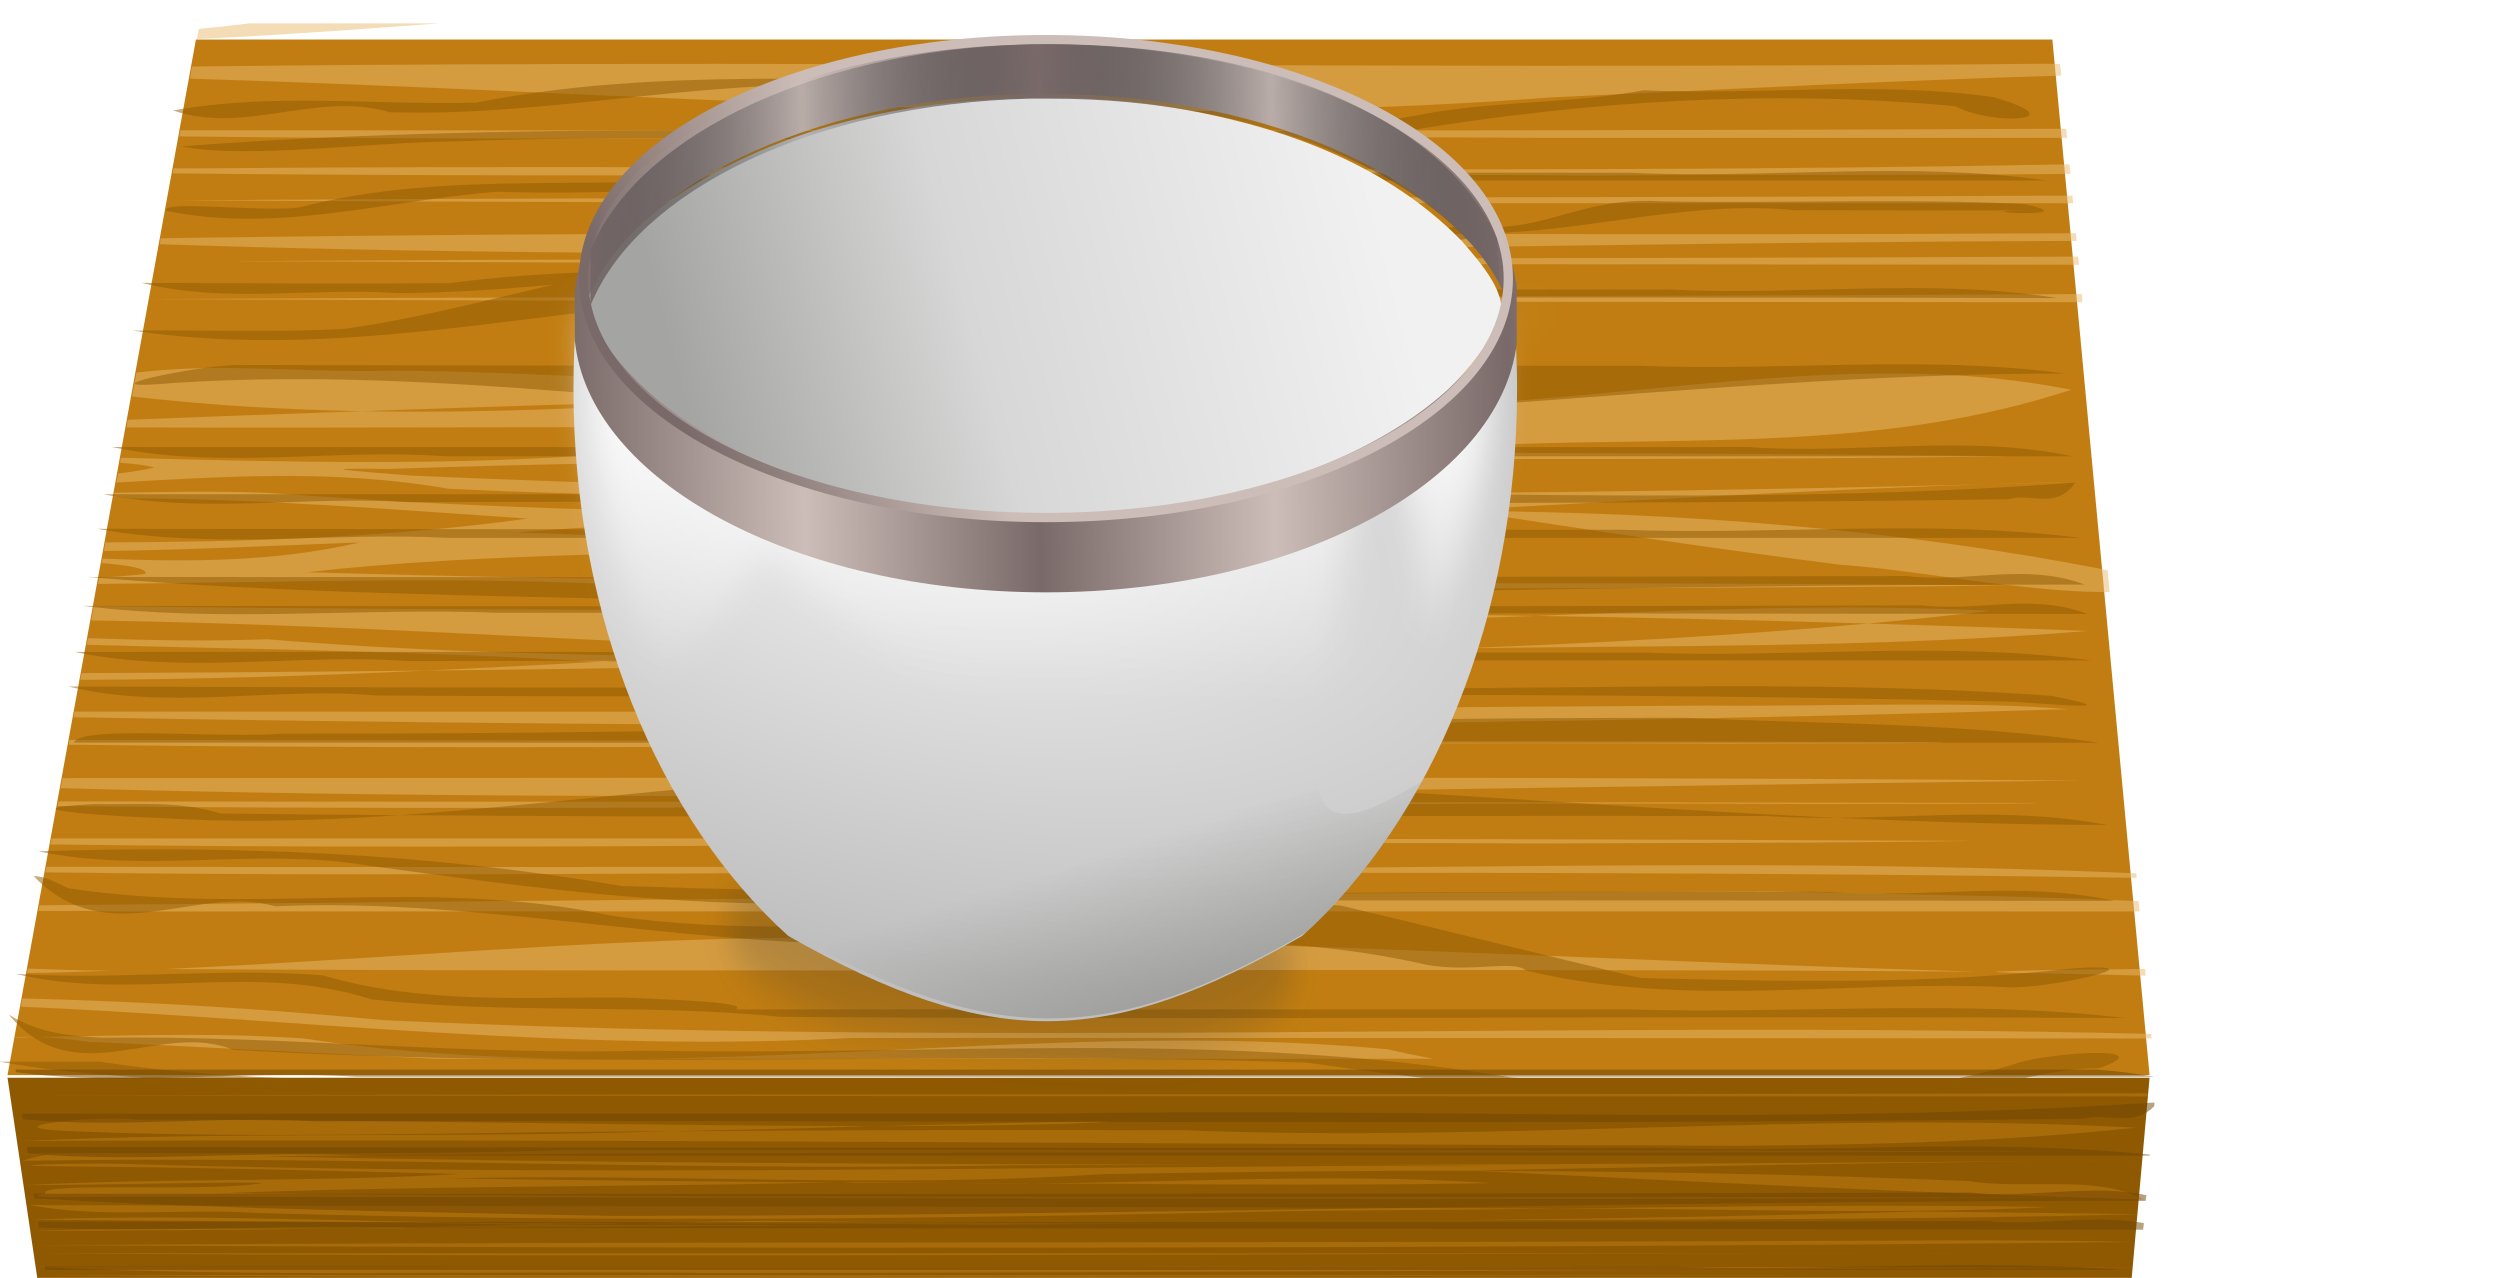
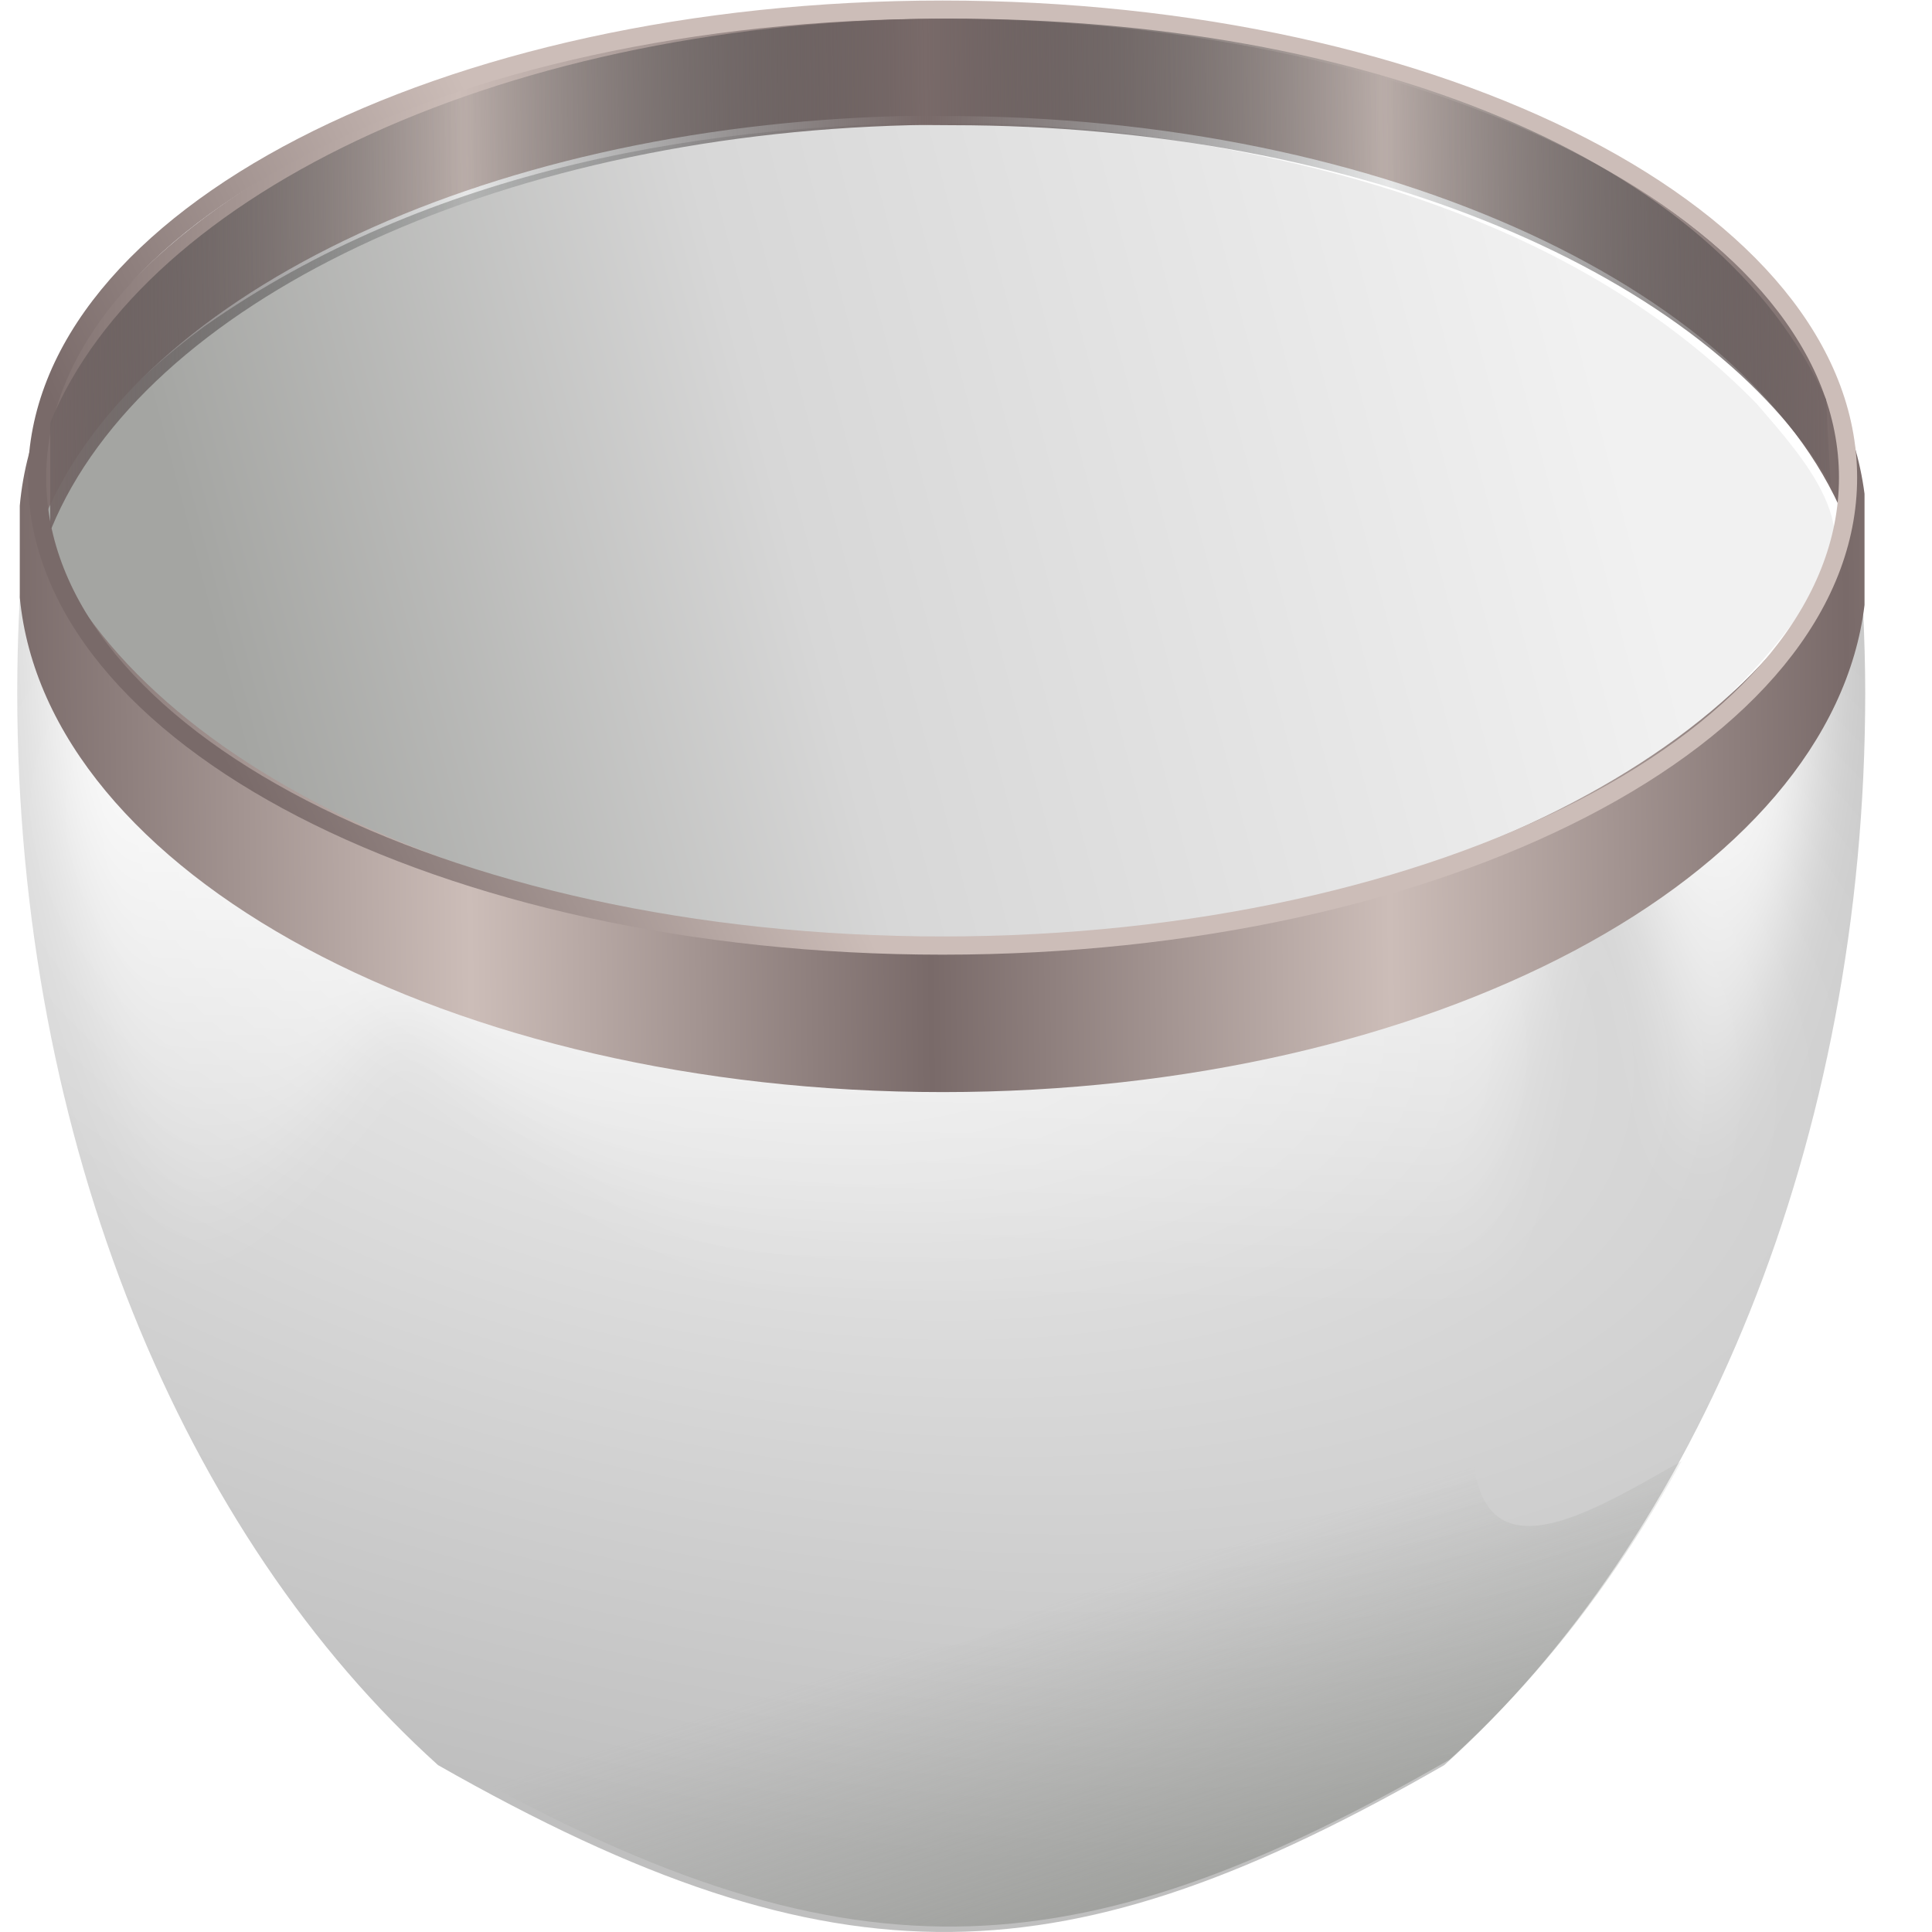
- <svg xmlns="http://www.w3.org/2000/svg" xmlns:xlink="http://www.w3.org/1999/xlink" id="svg3808" version="1.0" viewBox="0 0 1067.4 545.63">
+ <svg xmlns="http://www.w3.org/2000/svg" xmlns:xlink="http://www.w3.org/1999/xlink" id="svg3808" version="1.0" viewBox="0 0 256 256" width="256" height="256">
  <defs id="defs3810">
-     <linearGradient id="linearGradient3608" y2="71.791" gradientUnits="userSpaceOnUse" x2="206.24" gradientTransform="translate(218.87,562.77)" y1="71.791" x1="184.63">
-       <stop id="stop3604" style="stop-color:#c88678" offset="0" />
-       <stop id="stop3606" style="stop-color:#c88678;stop-opacity:0" offset="1" />
-     </linearGradient>
-     <linearGradient id="linearGradient3590" y2="67.395" gradientUnits="userSpaceOnUse" x2="196.02" gradientTransform="translate(218.87,562.77)" y1="67.395" x1="176.99">
-       <stop id="stop3586" style="stop-color:#c9705c" offset="0" />
-       <stop id="stop3588" style="stop-color:#c9705c;stop-opacity:0" offset="1" />
-     </linearGradient>
-     <filter id="filter3299">
-       <feGaussianBlur id="feGaussianBlur3301" stdDeviation="0.199" />
-     </filter>
-     <linearGradient id="linearGradient4081" y2="515.68" xlink:href="#linearGradient4037" gradientUnits="userSpaceOnUse" x2="435.24" gradientTransform="matrix(-0.26251,0.25079,-0.27175,-0.26151,562.8,701.31)" y1="553.16" x1="434.34" />
-     <filter id="filter4135" color-interpolation-filters="sRGB">
-       <feGaussianBlur id="feGaussianBlur4137" stdDeviation="0.768" />
-     </filter>
-     <radialGradient id="radialGradient4159" gradientUnits="userSpaceOnUse" cy="325.05" cx="404.6" gradientTransform="matrix(1,0,0,0.90121,0,32.113)" r="62.371">
-       <stop id="stop4155" style="stop-color:#a5a6a4" offset="0" />
-       <stop id="stop4157" style="stop-color:#a5a6a4;stop-opacity:0" offset="1" />
-     </radialGradient>
-     <linearGradient id="linearGradient4037">
-       <stop id="stop4039" style="stop-color:#a5a6a3" offset="0" />
-       <stop id="stop4041" style="stop-color:#efefef" offset="1" />
-     </linearGradient>
-     <linearGradient id="linearGradient4049" y2="515.68" xlink:href="#linearGradient4037" gradientUnits="userSpaceOnUse" x2="435.24" gradientTransform="matrix(-0.25295,0.25767,-0.33886,-0.20173,606.44,670.45)" y1="553.16" x1="434.34" />
-     <linearGradient id="linearGradient3202" y2="273.52" gradientUnits="userSpaceOnUse" x2="498.88" gradientTransform="matrix(-1,0,0,1,1086.1,0.5)" y1="269.02" x1="527">
-       <stop id="stop4225" style="stop-color:#ffffff;stop-opacity:0" offset="0" />
-       <stop id="stop4227" style="stop-color:#ffffff" offset="1" />
-     </linearGradient>
    <linearGradient id="linearGradient3200" y2="63.256" spreadMethod="reflect" gradientUnits="userSpaceOnUse" x2="238.51" gradientTransform="translate(247.66,164.5)" y1="63.609" x1="213">
      <stop id="stop3958" style="stop-color:#796a69" offset="0" />
      <stop id="stop3960" style="stop-color:#2e3436;stop-opacity:.118" offset="1" />
    </linearGradient>
-     <linearGradient id="linearGradient3198" y2="231.86" xlink:href="#linearGradient3155" gradientUnits="userSpaceOnUse" x2="43.581" y1="246" x1="14.08" />
    <linearGradient id="linearGradient3155">
      <stop id="stop3157" style="stop-color:#796a69" offset="0" />
      <stop id="stop3159" style="stop-color:#ccbdb8" offset="1" />
-     </linearGradient>
-     <linearGradient id="linearGradient3196" y2="63.256" xlink:href="#linearGradient3155" spreadMethod="reflect" gradientUnits="userSpaceOnUse" x2="238.51" gradientTransform="translate(247.24,164.01)" y1="63.609" x1="213" />
-     <linearGradient id="linearGradient3194" y2="264.52" gradientUnits="userSpaceOnUse" x2="520.38" y1="270.02" x1="493.5">
-       <stop id="stop4211" style="stop-color:#000000" offset="0" />
-       <stop id="stop4213" style="stop-color:#000000;stop-opacity:0" offset="1" />
    </linearGradient>
    <linearGradient id="linearGradient3192" y2="263.43" gradientUnits="userSpaceOnUse" x2="504.61" gradientTransform="matrix(-1,0,0,1,1085.5,0)" y1="283.69" x1="580.11">
      <stop id="stop4045" style="stop-color:#a4a5a2" offset="0" />
      <stop id="stop4196" style="stop-color:#d7d7d7" offset=".414" />
      <stop id="stop4047" style="stop-color:#f1f1f1" offset="1" />
    </linearGradient>
    <linearGradient id="linearGradient3190" y2="357.38" gradientUnits="userSpaceOnUse" x2="548.47" gradientTransform="translate(-5.7071,-20.793)" y1="386.38" x1="557.75">
      <stop id="stop4066" style="stop-color:#888a85" offset="0" />
      <stop id="stop4068" style="stop-color:#888a85;stop-opacity:0" offset="1" />
    </linearGradient>
-     <filter id="filter4109" color-interpolation-filters="sRGB">
-       <feGaussianBlur id="feGaussianBlur4111" stdDeviation="0.972" />
-     </filter>
-     <filter id="filter4158" color-interpolation-filters="sRGB">
+     <filter id="filter4158" style="color-interpolation-filters:sRGB">
      <feGaussianBlur id="feGaussianBlur4160" stdDeviation="1.716" />
    </filter>
    <linearGradient id="linearGradient3188" y2="496.5" gradientUnits="userSpaceOnUse" x2="401.94" gradientTransform="translate(137,-179.5)" y1="470.5" x1="402.44">
      <stop id="stop4130" style="stop-color:#ffffff;stop-opacity:0.8" offset="0" />
      <stop id="stop4132" style="stop-color:#ffffff;stop-opacity:0" offset="1" />
    </linearGradient>
    <radialGradient id="radialGradient3186" gradientUnits="userSpaceOnUse" cy="356.12" cx="530.25" gradientTransform="matrix(1.8794,0.40771,-0.20137,0.9282,-394.13,-249.25)" r="51.25">
      <stop id="stop3972" style="stop-color:#f0f0f0" offset="0" />
      <stop id="stop3974" style="stop-color:#bfbfbf" offset="1" />
    </radialGradient>
-     <filter id="filter4304" height="1.566" width="1.116" color-interpolation-filters="sRGB" y="-.283" x="-.058">
-       <feGaussianBlur id="feGaussianBlur4306" stdDeviation="2.366" />
-     </filter>
-     <radialGradient xlink:href="#radialGradient3186" id="radialGradient3301" gradientUnits="userSpaceOnUse" gradientTransform="matrix(1.8794,0.40771,-0.20137,0.9282,-394.13,-249.25)" cx="530.25" cy="356.12" r="51.25" />
-     <linearGradient xlink:href="#linearGradient3188" id="linearGradient3303" gradientUnits="userSpaceOnUse" gradientTransform="translate(137,-179.5)" x1="402.44" y1="470.5" x2="401.94" y2="496.5" />
-     <linearGradient xlink:href="#linearGradient3190" id="linearGradient3305" gradientUnits="userSpaceOnUse" gradientTransform="translate(-5.7071,-20.793)" x1="557.75" y1="386.38" x2="548.47" y2="357.38" />
-     <linearGradient xlink:href="#linearGradient3192" id="linearGradient3307" gradientUnits="userSpaceOnUse" gradientTransform="matrix(-1,0,0,1,1085.5,0)" x1="580.11" y1="283.69" x2="504.61" y2="263.43" />
-     <linearGradient xlink:href="#linearGradient3194" id="linearGradient3309" gradientUnits="userSpaceOnUse" x1="493.5" y1="270.02" x2="520.38" y2="264.52" />
-     <linearGradient xlink:href="#linearGradient3155" id="linearGradient3311" gradientUnits="userSpaceOnUse" gradientTransform="translate(247.24,164.01)" spreadMethod="reflect" x1="213" y1="63.609" x2="238.51" y2="63.256" />
-     <linearGradient xlink:href="#linearGradient3155" id="linearGradient3313" gradientUnits="userSpaceOnUse" x1="14.08" y1="246" x2="43.581" y2="231.86" />
-     <linearGradient xlink:href="#linearGradient3200" id="linearGradient3315" gradientUnits="userSpaceOnUse" gradientTransform="translate(247.66,164.5)" spreadMethod="reflect" x1="213" y1="63.609" x2="238.51" y2="63.256" />
-     <linearGradient xlink:href="#linearGradient3202" id="linearGradient3317" gradientUnits="userSpaceOnUse" gradientTransform="matrix(-1,0,0,1,1086.1,0.5)" x1="527" y1="269.02" x2="498.88" y2="273.52" />
-     <linearGradient xlink:href="#linearGradient4037" id="linearGradient3319" gradientUnits="userSpaceOnUse" gradientTransform="matrix(-0.25295,0.25767,-0.33886,-0.20173,606.44,670.45)" x1="434.34" y1="553.16" x2="435.24" y2="515.68" />
-     <radialGradient xlink:href="#radialGradient4159" id="radialGradient3321" gradientUnits="userSpaceOnUse" gradientTransform="matrix(1,0,0,0.90121,0,32.113)" cx="404.6" cy="325.05" r="62.371" />
-     <linearGradient xlink:href="#linearGradient4037" id="linearGradient3323" gradientUnits="userSpaceOnUse" gradientTransform="matrix(-0.26251,0.25079,-0.27175,-0.26151,562.8,701.31)" x1="434.34" y1="553.16" x2="435.24" y2="515.68" />
-     <linearGradient xlink:href="#linearGradient3590" id="linearGradient3325" gradientUnits="userSpaceOnUse" gradientTransform="translate(218.87,562.77)" x1="176.99" y1="67.395" x2="196.02" y2="67.395" />
-     <linearGradient xlink:href="#linearGradient3608" id="linearGradient3327" gradientUnits="userSpaceOnUse" gradientTransform="translate(218.87,562.77)" x1="184.63" y1="71.791" x2="206.24" y2="71.791" />
-     <linearGradient xlink:href="#linearGradient3608" id="linearGradient3486" gradientUnits="userSpaceOnUse" gradientTransform="matrix(3.9305,0,0,3.9983,-39.27146,-159.9355)" x1="184.63" y1="71.791" x2="206.24" y2="71.791" />
-     <linearGradient xlink:href="#linearGradient3590" id="linearGradient3497" gradientUnits="userSpaceOnUse" gradientTransform="matrix(3.9305,0,0,3.9983,-39.27146,-159.9355)" x1="176.99" y1="67.395" x2="196.02" y2="67.395" />
-     <linearGradient xlink:href="#linearGradient4037" id="linearGradient3571" gradientUnits="userSpaceOnUse" gradientTransform="matrix(-1.031796,1.002734,-1.068113,-1.045595,1312.545,393.989)" x1="434.34" y1="553.16" x2="435.24" y2="515.68" />
-     <linearGradient xlink:href="#linearGradient4037" id="linearGradient3576" gradientUnits="userSpaceOnUse" gradientTransform="matrix(-0.99422,1.030242,-1.331889,-0.8065771,1482.171,270.6014)" x1="434.34" y1="553.16" x2="435.24" y2="515.68" />
-     <radialGradient xlink:href="#radialGradient3186" id="radialGradient3600" gradientUnits="userSpaceOnUse" gradientTransform="matrix(1.8794,0.40771,-0.20137,0.9282,-394.13,-249.25)" cx="530.25" cy="356.12" r="51.25" />
-     <linearGradient xlink:href="#linearGradient3188" id="linearGradient3602" gradientUnits="userSpaceOnUse" gradientTransform="translate(137,-179.5)" x1="402.44" y1="470.5" x2="401.94" y2="496.5" />
-     <linearGradient xlink:href="#linearGradient3190" id="linearGradient3604" gradientUnits="userSpaceOnUse" gradientTransform="translate(-5.7071,-20.793)" x1="557.75" y1="386.38" x2="548.47" y2="357.38" />
-     <linearGradient xlink:href="#linearGradient3192" id="linearGradient3606" gradientUnits="userSpaceOnUse" gradientTransform="matrix(-1,0,0,1,1085.5,0)" x1="580.11" y1="283.69" x2="504.61" y2="263.43" />
-     <linearGradient xlink:href="#linearGradient3194" id="linearGradient3609" gradientUnits="userSpaceOnUse" x1="493.5" y1="270.02" x2="520.38" y2="264.52" />
-     <linearGradient xlink:href="#linearGradient3155" id="linearGradient3611" gradientUnits="userSpaceOnUse" gradientTransform="translate(247.24,164.01)" spreadMethod="reflect" x1="213" y1="63.609" x2="238.51" y2="63.256" />
-     <linearGradient xlink:href="#linearGradient3155" id="linearGradient3613" gradientUnits="userSpaceOnUse" x1="14.08" y1="246" x2="43.581" y2="231.86" />
-     <linearGradient xlink:href="#linearGradient3200" id="linearGradient3615" gradientUnits="userSpaceOnUse" gradientTransform="translate(247.66,164.5)" spreadMethod="reflect" x1="213" y1="63.609" x2="238.51" y2="63.256" />
-     <linearGradient xlink:href="#linearGradient3202" id="linearGradient3617" gradientUnits="userSpaceOnUse" gradientTransform="matrix(-1,0,0,1,1086.1,0.5)" x1="527" y1="269.02" x2="498.88" y2="273.52" />
-     <linearGradient xlink:href="#linearGradient3190" id="linearGradient3628" gradientUnits="userSpaceOnUse" gradientTransform="matrix(3.9305,0,0,3.9983,-1388.129,-1071.76)" x1="557.75" y1="386.38" x2="548.47" y2="357.38" />
-     <radialGradient xlink:href="#radialGradient3186" id="radialGradient3633" gradientUnits="userSpaceOnUse" gradientTransform="matrix(7.386982,1.630147,-0.7914848,3.711222,-2914.825,-1985.199)" cx="530.25" cy="356.12" r="51.25" />
-     <linearGradient xlink:href="#linearGradient3192" id="linearGradient3642" gradientUnits="userSpaceOnUse" gradientTransform="matrix(-1,0,0,1,1085.5,0)" x1="580.11" y1="283.69" x2="504.61" y2="263.43" />
-     <linearGradient xlink:href="#linearGradient3194" id="linearGradient3644" gradientUnits="userSpaceOnUse" x1="493.5" y1="270.02" x2="520.38" y2="264.52" />
-     <linearGradient xlink:href="#linearGradient3155" id="linearGradient3646" gradientUnits="userSpaceOnUse" gradientTransform="translate(247.24,164.01)" spreadMethod="reflect" x1="213" y1="63.609" x2="238.51" y2="63.256" />
-     <linearGradient xlink:href="#linearGradient3155" id="linearGradient3648" gradientUnits="userSpaceOnUse" x1="14.08" y1="246" x2="43.581" y2="231.86" />
-     <linearGradient xlink:href="#linearGradient3200" id="linearGradient3650" gradientUnits="userSpaceOnUse" gradientTransform="translate(247.66,164.5)" spreadMethod="reflect" x1="213" y1="63.609" x2="238.51" y2="63.256" />
-     <linearGradient xlink:href="#linearGradient3202" id="linearGradient3652" gradientUnits="userSpaceOnUse" gradientTransform="matrix(-1,0,0,1,1086.1,0.5)" x1="527" y1="269.02" x2="498.88" y2="273.52" />
-     <linearGradient xlink:href="#linearGradient3202" id="linearGradient3655" gradientUnits="userSpaceOnUse" gradientTransform="matrix(-3.9305,0,0,3.9983,2901.338,-954.0251)" x1="527" y1="269.02" x2="498.88" y2="273.52" />
-     <linearGradient xlink:href="#linearGradient3194" id="linearGradient3662" gradientUnits="userSpaceOnUse" x1="493.5" y1="270.02" x2="520.38" y2="264.52" gradientTransform="matrix(3.9305,0,0,3.9983,-1367.578,-956.0242)" />
-     <linearGradient xlink:href="#linearGradient3192" id="linearGradient3665" gradientUnits="userSpaceOnUse" gradientTransform="matrix(-3.9305,0,0,3.9983,2898.98,-956.0242)" x1="580.11" y1="283.69" x2="504.61" y2="263.43" />
    <radialGradient xlink:href="#radialGradient3186" id="radialGradient3752" gradientUnits="userSpaceOnUse" gradientTransform="matrix(7.386982,1.630147,-0.7914848,3.711222,-2914.825,-1985.199)" cx="530.25" cy="356.12" r="51.25" />
    <linearGradient xlink:href="#linearGradient3190" id="linearGradient3754" gradientUnits="userSpaceOnUse" gradientTransform="matrix(3.9305,0,0,3.9983,-1388.129,-1071.76)" x1="557.75" y1="386.38" x2="548.47" y2="357.38" />
    <linearGradient xlink:href="#linearGradient3188" id="linearGradient3756" gradientUnits="userSpaceOnUse" gradientTransform="translate(137,-179.5)" x1="402.44" y1="470.5" x2="401.94" y2="496.5" />
    <linearGradient xlink:href="#linearGradient3192" id="linearGradient3758" gradientUnits="userSpaceOnUse" gradientTransform="matrix(-3.9305,0,0,3.9983,2898.98,-956.0242)" x1="580.11" y1="283.69" x2="504.61" y2="263.43" />
    <linearGradient xlink:href="#linearGradient3155" id="linearGradient3760" gradientUnits="userSpaceOnUse" gradientTransform="translate(247.24,164.01)" spreadMethod="reflect" x1="213" y1="63.609" x2="238.51" y2="63.256" />
    <linearGradient xlink:href="#linearGradient3155" id="linearGradient3762" gradientUnits="userSpaceOnUse" x1="14.08" y1="246" x2="43.581" y2="231.86" />
    <linearGradient xlink:href="#linearGradient3200" id="linearGradient3764" gradientUnits="userSpaceOnUse" gradientTransform="translate(247.66,164.5)" spreadMethod="reflect" x1="213" y1="63.609" x2="238.51" y2="63.256" />
  </defs>
-   <g id="g3766" transform="matrix(0.8618005,0,0,1.732182,-0.00623626,-399.4817)">
-     <path d="M 97.078,240.374 3.728,495.626 H 1064.963 L 1016.814,240.374 H 97.078 z" style="fill:#c17d11" id="rect4126" />
-     <path d="M 18.468,545.605 3.728,496.265 H 1064.963 l -8.844,49.339 H 18.468 z" style="fill:#8f5902" id="path3151" />
-     <g id="g3667">
-       <path id="path3231" style="opacity:0.5;fill:#e9b96e" d="m 123.726,236.376 c -8.372,0.48 -16.783,1 -25.195,1.359 l -0.983,2.519 c 40.091,-0.92 80.064,-2.399 120.155,-3.878 h -93.978 z m 231.782,9.996 c -86.825,0 -173.571,0.12 -260.396,0.64 l -0.983,2.999 c 224.943,3.359 449.964,13.074 674.945,4.598 84.073,-1.919 168.068,-4.118 252.142,-5.358 l -0.629,-2.879 c -5.463,0 -10.927,-0.04 -16.351,0 -216.256,1.04 -432.551,0.04 -648.768,0 h 0.039 z m 668.185,15.993 c -311.414,0.68 -622.827,0.36 -934.241,0.36 l -0.629,1.519 c 224.628,1.319 449.335,-0.4 673.963,0.36 h 261.26 l -0.354,-2.239 z m 1.611,8.756 c -308.466,2.879 -616.931,-0.28 -925.397,1 H 85.994 l -0.472,1.239 c 235.201,1.199 470.559,-0.2 705.761,0.52 78.138,-0.32 156.316,0 234.494,-0.4 l -0.511,-2.359 h 0.039 z m 1.454,7.717 c -313.693,0.8 -627.308,0.12 -941.001,1.16 313.811,0.88 627.544,0.68 941.355,0.72 l -0.393,-1.919 0.039,0.04 z m -599.283,9.276 c -115.95,0.04 -231.899,0.4 -347.849,1.239 l -0.472,1.479 c 316.484,5.198 633.164,-0.32 949.687,-0.84 l -0.393,-1.879 c -200.338,0.56 -400.675,-0.08 -601.013,0 h 0.039 z m 602.113,5.758 c -305.007,0.72 -610.053,0.2 -915.06,1.12 305.164,0.72 610.289,0.72 915.453,0.88 l -0.354,-1.999 h -0.039 z m 1.847,9.236 c -319.078,0.96 -638.117,0.28 -957.195,1.239 319.157,0.76 638.274,0.6 957.43,0.76 l -0.236,-1.999 z m -919.501,18.232 c -15.172,-0.04 -30.108,0.28 -44.336,1.12 l -2.201,5.878 c 37.969,2.199 75.937,3.279 113.984,3.638 58.8,-1.04 117.679,-1.999 176.479,-2.639 -58.84,1.919 -117.679,3.159 -176.479,2.639 -38.715,0.68 -77.392,1.359 -116.107,2.119 l -0.59,1.879 c 229.03,0.4 458.021,-1.759 686.973,4.118 92.092,-1.599 185.48,1.439 276.471,-13.394 -99.245,-9.876 -203.01,1.319 -303.395,3.518 -121.295,-2.439 -242.59,-2.319 -363.925,-1 31.051,-1.04 62.063,-2.199 93.114,-3.399 -85.488,0.32 -171.016,-3.399 -256.465,-3.838 -26.531,0.44 -55.42,-0.56 -83.523,-0.64 z m 339.988,4.518 c 37.34,-0.16 74.68,-1.08 112.019,-3.399 l -9.63,-0.32 c -34.156,1.04 -68.273,2.319 -102.429,3.638 l 0.039,0.08 z M 309.914,342.211 c -83.366,3.399 -166.692,2.319 -250.058,1.239 l -0.354,1.239 c 6.76,0.24 12.696,0.6 17.058,1.16 -4.952,0.56 -11.202,1.12 -18.041,1.479 l -0.865,2.239 c 54.752,-1.559 109.543,-3.279 164.334,1.519 172.942,4.198 345.963,0.12 518.944,1.479 -107.656,1.439 -215.706,0.08 -323.519,4.278 -95.157,0.36 -190.315,-1.279 -285.472,-4.758 -25.037,-0.44 -50.075,-0.24 -75.151,0 l -0.393,0.88 c 2.909,0.12 5.739,0.28 8.608,0.48 65.482,0.12 130.964,2.839 196.407,4.998 -69.609,4.798 -139.415,5.758 -209.181,5.878 l -0.747,2.119 c 42.292,-0.28 84.624,-1.319 126.877,-2.119 -42.449,4.878 -85.017,4.838 -127.623,3.998 l -0.354,1.12 c 13.482,0.48 22.876,1.359 21.618,2.639 -7.625,0.44 -15.329,0.76 -22.954,1 l -0.511,1.479 c 97.712,-0.4 195.464,-2.319 293.215,1.12 217.357,-0.16 439.98,0.4 654.31,-0.72 -281.424,-1.439 -562.887,0.84 -844.075,-3.279 92.917,-5.238 185.913,-3.958 278.79,-7.117 -58.329,-0.64 -116.736,-1.519 -175.143,-2.719 18.906,-0.68 37.851,-1.359 56.756,-1.879 43.629,1.279 87.257,3.039 130.925,4.118 26.806,-1.04 53.573,-2.399 80.339,-4.518 67.487,-1.999 135.052,-3.199 202.657,-2.999 l -3.302,-0.24 c 104.198,-2.759 208.356,-5.997 312.593,-6.997 -277.297,3.798 -554.672,4.558 -831.93,-1.479 -26.256,-1.08 -53.966,-1.959 -11.674,-1.639 267.588,-4.438 535.216,-1.199 802.805,-3.119 -228.283,-1.359 -456.606,-0.76 -684.89,-0.88 z m 416.358,14.354 c 61.67,4.758 123.3,9.316 185.009,13.234 26.295,0.92 55.97,3.439 84.742,5.118 h 0.472 c 16.783,1 33.252,1.679 48.66,1.639 l -0.983,-5.398 C 938.598,360.883 832.435,356.925 726.272,356.565 z m -282.996,7.477 c -3.891,0.16 -7.743,0.4 -11.634,0.52 100.228,1.08 200.416,1.399 301.155,0.88 1.022,-0.16 0.55,-0.44 -0.865,-0.64 h -0.118 c -11.005,-1.519 -79.042,-3.918 -103.058,-3.878 -61.945,4.758 -123.771,4.638 -185.48,3.119 z m -396.863,15.993 -1.218,3.519 c 117.679,0.84 235.358,4.838 352.998,7.117 98.577,-3.079 197.193,-6.117 295.77,-7.117 22.325,-0.32 44.611,-0.72 66.936,-1.12 -238.149,-1.879 -476.337,-0.88 -714.486,-2.399 z m 714.486,2.399 c 54.83,0.4 109.661,1.08 164.491,1.879 20.399,-0.92 40.759,-1.999 61.159,-3.119 -75.19,-1.839 -150.42,-0.2 -225.65,1.239 z m 164.491,1.879 c -67.172,3.039 -134.423,4.838 -201.674,6.117 103.529,-0.76 207.059,-0.08 310.509,-4.278 -36.278,-0.72 -72.557,-1.319 -108.835,-1.839 z m -527.159,6.357 c -19.142,0.6 -38.244,1.16 -57.385,1.759 53.455,0.32 106.87,0.36 160.286,0.76 -14.936,0.12 -29.95,0.32 -44.926,0.48 h 97.634 c -17.137,-0.24 -34.313,-0.36 -51.45,-0.48 72.596,-0.68 145.193,-1.439 217.75,-2.759 -14.936,0.12 -29.99,0.32 -44.965,0.48 -92.327,2.359 -184.616,1.559 -276.943,-0.24 z m 57.975,2.999 h -157.22 c -29.204,0.84 -58.407,1.559 -87.572,2.239 43.157,-0.2 86.274,-0.52 129.431,-0.88 38.44,-0.56 76.92,-1 115.36,-1.359 z m -244.792,2.239 c -56.992,0.32 -113.984,0.52 -170.977,0.64 l -0.629,1.639 c 57.228,-0.08 114.378,-0.96 171.606,-2.279 z m 87.572,-2.239 c 13.953,-0.4 27.907,-0.84 41.86,-1.239 -69.413,-0.44 -138.904,-1.359 -208.316,-4.238 -29.636,0.52 -59.272,0.28 -88.908,-0.28 l -0.629,1.639 c 83.523,1.159 167.086,1.559 250.569,4.118 h 5.424 z m 639.925,10.635 c -31.483,0.04 -64.185,0.4 -92.603,0.24 -116.5,0.28 -232.961,0.84 -349.461,1.479 -153.29,0.04 -306.579,0 -459.868,0 l -0.511,1.399 c 329.219,2.799 658.595,3.039 987.813,-1.999 -23.622,-1.04 -53.926,-1.199 -85.37,-1.12 z m -904.487,8.716 -0.393,1.16 c 273.406,1.759 546.85,-0.84 820.256,-0.28 25.863,-0.12 117.522,0.04 107.263,-0.36 -309.055,-0.44 -618.071,-0.36 -927.126,-0.52 z m 425.712,9.276 c -143.031,0.04 -286.14,0.12 -429.171,0.12 l -0.865,2.479 c 333.542,4.558 667.124,-0.12 1000.666,-1.879 -190.236,-0.68 -380.433,-0.8 -570.669,-0.72 h 0.039 z m -431.254,5.878 -0.393,1.12 c 289.874,1.479 579.631,-1.08 869.505,-0.52 28.535,-0.08 111.941,0.04 110.919,-0.24 -326.664,-0.24 -653.367,-0.28 -980.031,-0.36 z m -3.341,9.116 -0.472,1.479 c 245.578,1.599 491.234,-0.88 736.851,-0.24 71.771,-0.2 143.542,-0.04 215.313,-0.64 -317.231,-0.76 -634.461,-0.6 -951.653,-0.6 h -0.039 z m 843.839,6.597 c -141.891,-0.16 -283.939,1.719 -425.83,0.4 -140.201,0.04 -280.363,0.08 -420.563,0 l -0.472,1.359 c 189.175,1.239 378.507,-0.36 567.721,0.12 156.119,-0.08 312.239,0.04 468.358,1.239 l -0.236,-1.12 c -62.967,-1.359 -125.933,-1.919 -188.939,-1.999 h -0.039 z m 6.878,6.397 c -285.551,0.56 -571.18,2.319 -856.731,3.479 l -0.472,1.399 c 13.364,-0.04 26.334,-0.04 37.811,0.12 334.407,0 668.775,-0.04 1003.142,0 l -0.472,-2.519 c -61.08,-1.439 -122.16,-1.599 -183.279,-2.479 z m -483.334,11.475 c -103.687,0.44 -207.295,5.438 -310.981,7.717 298.915,0.92 597.868,-0.36 896.783,0.64 -195.307,-2.839 -390.534,-8.956 -585.802,-8.356 z m -379.136,7.597 -0.393,1.12 c 14.032,-0.08 28.024,-0.36 42.017,-0.6 -13.875,0 -27.789,-0.24 -41.624,-0.52 z m 1045.513,0.12 c -32.073,0.16 -115.164,0.64 -39.698,1.12 9.748,0.08 27.396,0.32 43.471,0.52 l -0.354,-1.639 h -3.459 0.039 z m -1048.225,7.277 -0.747,1.999 c 137.057,2.999 274.034,11.395 411.209,7.717 214.763,-0.04 429.564,0.04 644.366,0.12 l -0.118,-1.12 C 773.87,482.072 481.716,488.909 189.798,482.072 130.251,479.233 70.704,477.473 11.078,476.714 v 0.04 z m 65.718,8.996 c -19.181,0.08 -38.322,0.32 -57.503,0.48 7.822,0.12 15.565,0.48 23.347,1.12 57.582,1.359 115.203,2.879 172.824,4.238 h 69.137 c -44.69,-0.24 -89.458,-1.599 -134.109,-4.998 -24.566,-0.84 -49.131,-0.96 -73.697,-0.84 z m -69.177,0.48 v 0.12 c 3.42,0 6.8,-0.08 10.219,-0.12 -3.38,-0.04 -6.839,-0.04 -10.219,0 z m 578.766,0.88 c -89.419,0 -178.838,3.998 -268.257,4.478 h 391.832 c -7.664,-0.72 -15.29,-1.519 -22.954,-2.359 -33.527,-1.519 -67.094,-2.119 -100.621,-2.119 z" />
-       <path id="path3237" style="opacity:0.5;fill:#8f5902" d="m 553.369,248.371 c -105.77,4.758 -211.933,-2.919 -317.466,7.557 -50.035,0.64 -100.188,-2.519 -150.145,1.919 35.217,6.117 71.496,-4.878 107.224,0.44 83.13,1.319 165.828,-9.796 248.997,-5.917 47.323,-0.12 95,1.479 142.088,-3.798 -10.219,-0.76 -20.478,0.2 -30.697,-0.2 z m 261.378,4.478 c -37.143,3.319 -65.089,2.479 -103.529,5.358 -97.28,9.516 -195.071,3.239 -292.626,4.758 -109.543,-0.48 -219.204,-0.4 -328.629,3.718 31.09,3.239 92.288,-1 134.855,-1.199 157.495,-2.839 315.147,3.199 472.525,-2.639 90.166,-7.437 181.157,-10.236 271.401,-6.037 17.373,4.758 61.159,3.878 19.063,-2.239 -57.66,-4.078 -115.439,-0.44 -173.099,-1.679 l 0.039,-0.04 z m -434.202,20.271 c -77.509,5.518 -155.569,-1.359 -232.764,8.676 -17.805,1.08 -67.958,-1.839 -65.6,0.76 54.909,5.758 109.543,-2.599 164.334,-4.678 84.938,1.479 169.719,-4.598 254.696,-2.679 170.937,-0.08 341.836,-0.12 512.773,-0.08 -68.784,-4.918 -138,-0.32 -206.98,-1.919 -142.166,0 -284.293,-0.2 -426.42,-0.08 h -0.039 z m 441.827,7.117 c -41.27,-1.239 -59.272,8.836 -95.865,5.718 -67.212,5.957 -134.816,17.513 -202.303,15.593 -100.778,-1.599 -201.517,-7.597 -302.02,-1.12 -50.664,0.2 -101.328,0 -151.992,-0.08 41.585,5.198 84.584,1.08 126.759,2.519 97.516,-0.16 194.678,-11.995 292.272,-8.996 84.584,0 169.365,2.479 253.674,-5.838 48.856,-1.04 97.162,-8.037 146.136,-5.598 38.873,0 77.706,0.12 116.579,0.04 -41.349,0.12 32.191,2.199 -2.555,-1.559 -60.215,-1.479 -120.47,-0.08 -180.685,-0.68 z m -368.72,21.751 c -12.813,-30.387 -189.254,3.718 -283.664,9.716 -34.706,0.88 -69.413,0.2 -104.119,0.4 127.466,9.596 254.696,-13.634 382.28,-8.117 190.433,0.04 380.905,-0.16 571.338,0.12 -63.831,-5.078 -128.134,-0.52 -192.162,-2.119 -124.558,-0.04 -249.154,0 -373.673,0 z m -334.328,18.592 c -20.281,-0.16 -84.466,6.717 -33.173,4.438 149.556,-4.878 305.125,10.915 454.759,9.676 162.644,0 319.392,-11.955 482.076,-11.995 -69.884,-4.678 -140.083,-0.52 -210.125,-1.919 -231.192,-0.08 -462.345,0.12 -693.497,-0.2 h -0.039 z m -63.871,20.231 c 54.752,5.678 110.093,0.28 165.12,2.279 h 806.185 c -53.219,-5.598 -107.067,-0.36 -160.561,-2.279 -270.261,0 -540.522,0.04 -810.744,0 z m 972.681,8.756 c -165.867,6.197 -331.852,1.159 -497.759,2.879 H 51.169 c 49.996,4.958 100.581,0.28 150.813,1.959 264.326,-0.44 528.809,1.12 793.057,-0.72 10.652,-1.679 23.858,2.719 33.095,-4.118 z M 48.103,360.963 c 57.7,5.238 115.91,0.72 173.846,2.239 h 808.661 c -75.426,-4.758 -151.206,-0.6 -226.751,-1.999 -251.945,0 -503.851,-0.08 -755.757,-0.24 z m 896.351,11.635 c -300.29,0.4 -600.541,0.32 -900.831,0.24 92.681,3.998 197.468,4.598 290.307,5.718 236.852,0 461.912,-3.958 698.843,-3.838 -29.204,-5.518 -58.918,-0.28 -88.318,-2.119 z m 7.586,7.237 c -303.67,0.4 -607.341,0.28 -911.011,0.12 68.43,4.278 137.214,0.36 205.762,1.719 262.439,0 524.879,0.12 787.318,0.28 -27.081,-5.238 -54.713,-0.48 -82.03,-2.119 h -0.039 z M 36.862,391.31 c 54.634,5.638 109.857,0.36 164.767,2.239 278.24,-0.04 556.48,-0.24 834.72,-0.12 -74.129,-4.958 -148.651,-0.52 -222.938,-1.959 C 554.548,391.35 295.725,391.27 36.902,391.31 h -0.039 z m -3.066,8.516 c 50.468,6.077 101.603,0 152.346,2.239 270.811,0.88 541.623,-1.799 812.395,1.559 18.906,0.6 58.171,2.399 17.845,-1.479 -125.697,-4.518 -251.631,-1 -377.407,-2.079 -201.713,0.04 -403.466,0.16 -605.179,-0.24 z m 106.634,11.595 c -29.557,1.359 -100.621,-2.159 -103.765,2.239 334.486,0.08 668.971,0 1003.457,0.04 -65.757,-4.918 -139.847,-4.678 -205.84,-6.157 -233.904,-0.04 -459.947,4.078 -693.89,3.918 l 0.039,-0.04 z m -94.018,17.393 c -51.254,1.319 16.705,3.199 32.977,3.439 129.235,4.078 262.557,-11.515 391.91,-10.396 192.162,0 380.394,11.875 572.595,12.115 -55.931,-5.358 -112.373,-0.32 -168.501,-2.199 -255.404,-0.24 -510.847,0.84 -766.251,-0.64 -20.753,-3.239 -41.821,-2.119 -62.731,-2.319 z m -27.514,11.635 c 53.848,5.598 108.403,-1 162.526,3.479 83.248,5.598 166.575,11.475 250.058,8.716 205.329,-0.12 410.659,-0.12 615.988,0.04 -47.009,-5.198 -94.646,-0.4 -141.891,-2.239 -199.198,-0.52 -398.435,1.879 -597.593,-1.439 -96.258,-8.197 -192.595,-10.076 -289.088,-8.556 z m -2.24,6.117 c 36.593,18.992 80.182,1.919 119.644,7.437 107.067,-2.319 213.701,11.475 320.807,8.996 83.287,0.68 166.732,-3.998 249.705,5.438 22.915,1.999 42.685,-1.319 49.21,1.399 78.924,9.516 158.596,2.239 237.874,4.118 18.984,0.72 81.44,-6.277 32.898,-4.638 -71.339,4.038 -142.913,3.239 -214.33,2.359 -47.952,-5.678 -100.071,-12.195 -148.062,-17.832 -121.61,-4.478 -239.643,11.075 -361.213,2.519 -89.576,-9.756 -180.017,0.12 -269.632,-6.837 -5.542,-1.319 -11.123,-2.959 -16.901,-2.959 z m -8.844,24.11 c 58.447,6.957 117.718,-3.159 176.126,6.277 67.565,3.758 135.445,0.96 203.128,4.318 221.916,0.8 443.832,-0.32 665.787,0.28 -81.676,-4.758 -163.705,-0.92 -245.538,-2.119 H 364.312 c 8.726,-1.959 -42.096,-2.559 -55.42,-2.919 -49.839,-0.2 -99.717,1.759 -149.162,-5.518 -50.625,-1.839 -101.25,1.199 -151.875,-0.32 H 7.816 z m -3.537,9.996 c 33.095,19.912 74.758,1.319 111.312,8.716 177.266,5.118 354.61,0.16 531.915,3.159 93.467,6.597 187.131,11.355 280.952,8.956 37.693,2.199 74.011,-7.557 111.666,-7.597 33.488,-5.997 -29.95,-3.598 -41.821,-1.04 -82.462,12.515 -166.221,5.438 -249.194,3.359 C 606.47,484.311 463.125,490.948 320.133,489.588 230.164,490.828 140.313,485.83 50.344,486.39 34.74,485.95 19.254,485.39 4.278,480.672 z m -4.324,11.635 c 39.03,3.678 78.374,3.518 117.365,6.517 66.936,-1.239 133.912,0.64 200.691,4.838 h 238.974 c -101.918,-4.478 -204.268,3.878 -305.872,-6.997 -67.29,0.28 -134.62,0.76 -201.713,-4.358 H -0.006 -0.045 z" />
-     </g>
-     <path d="m 1063.823,500.104 c -346.356,0.36 -692.672,0.16 -1038.988,0.48 346.434,0.28 692.829,0.24 1039.263,0.28 l -0.236,-0.76 h -0.039 z M 65.83,506.581 c -16.823,-1.239 -78.06,2.119 -27.435,2.919 97.358,1.919 194.756,0.08 292.115,-0.04 -106.006,1.759 -212.601,0 -318.253,2.399 283.035,-0.6 566.071,0.8 849.106,1.16 65.6,-0.24 131.2,-0.92 196.682,-4.438 -157.063,-4.198 -314.165,3.678 -471.267,0.64 -84.349,-0.16 -168.697,-0.04 -253.085,0.24 29.322,-0.32 81.951,-0.92 96.769,-1.239 -121.57,-0.2 -243.101,-1.599 -364.632,-1.639 z m 368.956,1.639 c 33.527,0 103.097,-0.4 115.282,-1.199 -38.401,0.16 -76.841,0.8 -115.282,1.199 z m -154.115,5.878 c -89.812,1.479 -181.039,0.4 -269.986,0.88 19.063,0.64 14.857,-0.6 0.472,1.759 163.627,-1.279 327.214,2.599 490.841,1.12 28.575,-0.04 93.074,-0.12 98.734,-0.12 -157.259,-0.24 -314.519,-0.4 -471.739,-2.119 298.364,-1.519 596.729,-0.52 895.132,-1.16 -247.857,-0.48 -495.636,-0.32 -743.493,-0.36 h 0.039 z m 782.916,2.519 c -148.927,0.64 -297.853,1.12 -446.741,1.12 38.362,-0.04 106.084,0 126.169,0.12 -228.008,0.24 -456.056,2.919 -684.104,-0.36 -17.294,-0.28 -73.147,0.48 -24.094,0.64 64.382,0.2 128.763,1.12 193.105,1.839 -71.378,2.119 -145.114,0.92 -215.077,2.759 34.156,0.04 108.993,-0.96 117.247,-0.48 -28.26,2.359 -111.783,-0.48 -107.656,2.599 -19.22,1.559 36.986,0.52 47.913,0.72 318.331,0.24 636.662,0.96 954.994,0.28 -305.4,-0.52 -610.8,0.32 -916.16,-1.12 100.857,-1.879 201.753,-1.519 302.649,-2.639 -63.399,-0.24 -126.759,-0.56 -190.158,-1 108.442,-1.319 216.885,2.479 325.327,-1.08 61.866,-0.52 123.771,-0.88 185.638,-0.8 15.879,-0.48 62.731,-0.6 90.519,-0.96 80.104,-0.72 160.246,-1.399 240.389,-1.639 h 0.039 z m -330.83,2.639 c 109.7,2.679 219.44,5.518 329.179,6.997 -23.544,-6.237 -59.036,-2.279 -87.021,-4.518 -80.693,-1.679 -161.426,-2.399 -242.158,-2.479 z m -307.208,2.719 c -29.086,0.28 31.405,0.16 42.371,0.24 19.77,0.04 -34.824,-0.12 -42.371,-0.24 z m 50.232,0.28 c 86.982,0.08 179.309,0.76 262.99,0 -87.689,-2.959 -175.3,0.68 -262.99,0 z m -461.362,5.398 c 35.964,3.319 76.016,0.8 113.513,1.959 169.837,2.399 339.635,1.439 509.471,-0.44 44.297,-0.28 88.633,-0.36 132.93,-0.64 -251.984,-0.68 -503.929,-0.4 -755.874,-0.88 h -0.039 z m 755.874,0.88 c 81.636,-0.16 163.273,1.679 244.909,-0.4 -81.636,-0.64 -163.273,-0.12 -244.909,0.4 z m 178.484,0.72 c -72.989,1.08 -145.939,1.679 -218.89,2.119 110.447,-0.24 220.933,-0.08 331.38,-1.479 -37.497,-0.24 -74.994,-0.44 -112.53,-0.64 h 0.039 z m -572.124,2.279 c -14.936,0.16 -54.398,0.44 -56.835,0.6 56.167,0.12 112.294,0.12 168.461,0.24 -20.753,0.08 -68.823,0.16 -25.548,0.16 h 82.776 c -15.879,-0.12 -80.497,-0.12 -34.785,-0.2 30.422,-0.12 60.883,-0.2 91.306,-0.32 -75.151,0.24 -150.263,0 -225.375,-0.48 z m 62.888,1 H 268.919 c 16.469,-0.2 66.976,-0.44 24.251,-0.44 -92.21,0.52 -186.699,-2.559 -277.651,-0.84 82.501,0.36 165.002,0.44 247.504,1.279 -25.352,0.24 -74.051,0.72 -84.781,0.84 87.1,-0.16 174.2,-0.56 261.3,-0.84 z m -265.702,0.84 c -52.315,0.36 -106.006,-0.28 -157.456,0.64 52.472,-0.08 104.984,-0.24 157.456,-0.64 z m 789.677,2.999 c -315.108,0.76 -632.26,0.16 -946.032,1.16 346.238,0.92 692.436,0.96 1038.635,-0.76 -30.854,-0.44 -61.748,-0.4 -92.603,-0.4 z m -945.521,3.159 c 322.812,1.239 646.724,-0.12 969.969,0.12 -323.323,-0.16 -646.646,-0.08 -969.969,-0.12 z m 425.83,3.239 c -141.616,0 -283.232,0.12 -424.848,0.12 109.779,2.719 222.466,0.88 333.385,1.519 235.516,-0.08 471.07,-0.88 706.625,-1.279 -205.054,-0.24 -410.108,-0.4 -615.123,-0.36 h -0.039 z m -424.258,2.119 c 339.438,1.12 679.976,-0.08 1019.847,0.12 -339.949,-0.08 -679.898,-0.08 -1019.847,-0.12 z" style="opacity:0.5;fill:#c17d11" id="path3244" />
-     <path d="m 7.659,494.266 0.236,0.64 c 56.128,3.678 112.609,-0.68 168.894,1.12 h 890.494 c -9.433,-0.88 -18.906,-1.359 -28.378,-1.759 H 7.659 z m 1059.741,8.117 c -182.729,5.917 -365.615,1.12 -548.423,2.759 H 10.842 l 0.472,1.359 c 48.149,2.279 96.73,-0.92 144.957,0.52 291.958,-0.44 583.994,1.12 875.873,-0.64 11.202,-1.559 25.037,2.239 35.139,-3.119 l 0.118,-0.88 z m -89.773,10.835 c -52.197,-0.04 -104.433,1.239 -156.591,0.36 -269.2,0 -538.4,-0.08 -807.6,-0.24 l 0.354,1.639 c 54.713,2.319 109.661,-0.76 164.452,0.48 h 886.799 v -0.24 c -29.086,-1.439 -58.25,-1.959 -87.454,-1.999 h 0.039 z m 59.822,10.875 c -20.36,0.04 -40.759,1.599 -61.041,0.48 -319.864,0.4 -639.807,0.36 -959.671,0.28 l 0.354,1.12 c 93.074,2.799 194.206,3.399 284.961,4.358 257.998,0 503.379,-3.758 761.023,-3.718 l 0.275,-1.399 c -8.608,-0.88 -17.255,-1.16 -25.902,-1.16 v 0.04 z m 4.048,7.117 c -18.906,-0.04 -37.89,1.359 -56.756,0.36 -321.987,0.4 -643.934,0.32 -965.92,0.16 l 0.511,1.479 c 62.063,1.399 124.322,-0.96 186.463,0.12 285.315,0 570.669,0.24 855.984,0.4 l 0.354,-1.639 c -6.878,-0.6 -13.757,-0.88 -20.635,-0.88 z m -55.892,11.235 c -51.293,-0.04 -102.743,1.279 -154.036,0.4 -269.79,-0.04 -539.618,-0.12 -809.447,-0.08 l 0.275,0.88 H 1052.307 c -22.247,-0.84 -44.454,-1.12 -66.701,-1.16 v -0.04 z" style="opacity:0.5;fill:#6d4302" id="path3246" />
-   </g>
-   <g id="g3775" transform="translate(-1023.221,-3.268686)">
-     <path transform="matrix(2.462655,0.2135812,-0.2019216,3.642491,140.2071,-884.6853)" d="m 560.25,314.88 c -17.67,0 -33.73,0.95 -45.71,2.49 -2.27,1.45 -3.54,3.03 -3.54,4.68 0,4.43 8.93,8.31 22.43,10.56 8.22,0.49 17.29,0.77 26.82,0.77 9.54,0 18.61,-0.28 26.82,-0.77 13.5,-2.25 22.43,-6.13 22.43,-10.56 0,-1.65 -1.27,-3.23 -3.54,-4.68 -11.98,-1.55 -28.04,-2.49 -45.71,-2.49 z" style="opacity:0.2;fill:#2e3436;fill-rule:evenodd;filter:url(#filter4304)" id="path3978" />
-   </g>
-   <g id="g3725" transform="translate(-321.058,14.95555)">
+   <g id="g3725" transform="matrix(0.6078012,0,0,0.6078012,-341.6758,0.08225286)">
    <g id="g3699">
-       <path id="path3132" style="fill:url(#radialGradient3752);fill-rule:evenodd" d="m 567.244,118.906 c -0.865,10.516 -1.336,21.151 -1.336,31.986 0,97.998 36.514,184.042 91.738,233.781 87.611,49.899 137.41,47.1 219.361,0 55.224,-49.739 91.777,-135.782 91.777,-233.781 0,-6.117 -0.197,-12.235 -0.472,-18.232 -43.196,32.786 -113.395,54.217 -192.595,54.217 -89.891,0 -168.068,-27.468 -208.434,-67.971 h -0.039 z" />
+       <path id="path3132" style="fill:url(#radialGradient3752);fill-rule:evenodd" d="m 567.244,118.906 c -0.865,10.516 -1.336,21.151 -1.336,31.986 0,97.998 36.514,184.042 91.738,233.781 87.611,49.899 137.41,47.1 219.361,0 55.224,-49.739 91.777,-135.782 91.777,-233.781 0,-6.117 -0.197,-12.235 -0.472,-18.232 -43.196,32.786 -113.395,54.217 -192.595,54.217 -89.891,0 -168.068,-27.468 -208.434,-67.971 z" />
      <g id="g3689">
        <path d="m 928.771,318.381 c -21.736,12.155 -51.883,31.946 -44.493,-19.072 4.284,-29.907 -87.218,59.815 -119.487,59.815 -56.756,0 -109.543,-12.915 -153.29,-34.985 13.403,23.03 29.322,43.142 47.284,59.335 87.611,49.899 137.41,47.14 219.361,0 19.456,-17.513 36.593,-39.623 50.625,-65.092 z" style="fill:url(#linearGradient3754);fill-rule:evenodd" id="path4051" />
        <g id="g3671">
          <path id="path4055" style="fill:url(#linearGradient3756);fill-rule:evenodd;filter:url(#filter4158)" d="m 493,276.12 c -0.04,1.11 -0.06,2.25 -0.06,3.38 0,13.33 2.75,25.78 7.53,36.37 0,0 0.53,2.5 12.03,-14 16.18,17.3 58.96,34.24 60.34,19.47 5.8,-62.32 11.57,-9.47 11.57,-9.47 4.77,-10.59 7.03,-19.04 7.03,-32.38 0,-1.01 3.97,-2.03 3.94,-3.03 -7.27,5.9 -16.47,9.46 -25.44,11.82 -19.34,4.61 -40.13,4.1 -58.97,-2.44 -6.28,-2.31 -12.73,-5.38 -17.97,-9.72 z" transform="matrix(3.9305,0,0,3.9983,-1365.697,-988.6232)" />
-           <path d="m 775.448,26.678 c -58.525,-0.72 -119.841,9.916 -168.815,44.381 -15.84,11.715 -30.265,26.709 -37.418,45.581 15.29,37.384 52.629,58.735 88.358,72.089 61.198,21.631 128.685,23.27 191.533,8.037 40.681,-10.875 83.012,-29.388 107.342,-66.052 C 970.794,116.28 955.151,99.607 945.207,87.972 910.5,52.347 861.173,36.514 813.456,29.717 800.839,27.997 788.144,26.998 775.448,26.678 z" style="fill:url(#linearGradient3758);fill-rule:evenodd" id="path4021" />
+           <path d="m 775.448,26.678 c -58.525,-0.72 -119.841,9.916 -168.815,44.381 -15.84,11.715 -30.265,26.709 -37.418,45.581 15.29,37.384 52.629,58.735 88.358,72.089 61.198,21.631 128.685,23.27 191.533,8.037 40.681,-10.875 83.012,-29.388 107.342,-66.052 C 970.794,116.28 955.151,99.607 945.207,87.972 910.5,52.347 861.173,36.514 813.456,29.717 800.839,27.997 788.144,26.998 775.448,26.678 Z" style="fill:url(#linearGradient3758);fill-rule:evenodd" id="path4021" />
          <g transform="matrix(3.9305,0,0,3.9983,-1245.733,-790.0948)" id="g4191">
            <path d="m 512.25,198.09 c -27.45,0 -49.83,11.99 -51.19,27.06 v 5 c 1.46,15.03 23.81,26.97 51.19,26.97 27.13,0 49.3,-11.73 51.13,-26.56 v -6.06 c -1.94,-14.77 -24.08,-26.41 -51.13,-26.41 z m -2.22,5.81 c 0.76,-0.02 1.54,0 2.31,0 24.63,0 45.21,9.63 50.16,22.5 -4.95,12.87 -25.53,22.53 -50.16,22.53 -24.62,0 -45.2,-9.66 -50.15,-22.53 4.79,-12.47 24.24,-21.92 47.84,-22.5 z" style="fill:url(#linearGradient3760);fill-rule:evenodd" id="path3138" />
            <path transform="matrix(0.86221,0,0,0.85051,458.57,26.416)" d="m 120.5,231.86 c 0,16.57 -26.079,30 -58.25,30 -32.171,0 -58.25,-13.43 -58.25,-30 0,-16.57 26.079,-30 58.25,-30 32.171,0 58.25,13.43 58.25,30 z" style="fill:none;stroke:url(#linearGradient3762);stroke-width:1.168px" id="path3933" />
            <path d="m 512.66,198.59 c -24.32,0 -44.64,9.4 -49.91,22.03 v 5.75 h 0.07 c 5.13,-12.21 24.36,-21.4 47.62,-21.97 0.76,-0.02 1.54,0 2.31,0 22.73,0 42.02,8.21 48.75,19.6 l -0.25,-4.63 c -6.05,-13.29 -25.66,-20.78 -48.59,-20.78 z" style="fill:url(#linearGradient3764);fill-rule:evenodd" id="path3947" />
          </g>
        </g>
      </g>
    </g>
  </g>
</svg>
